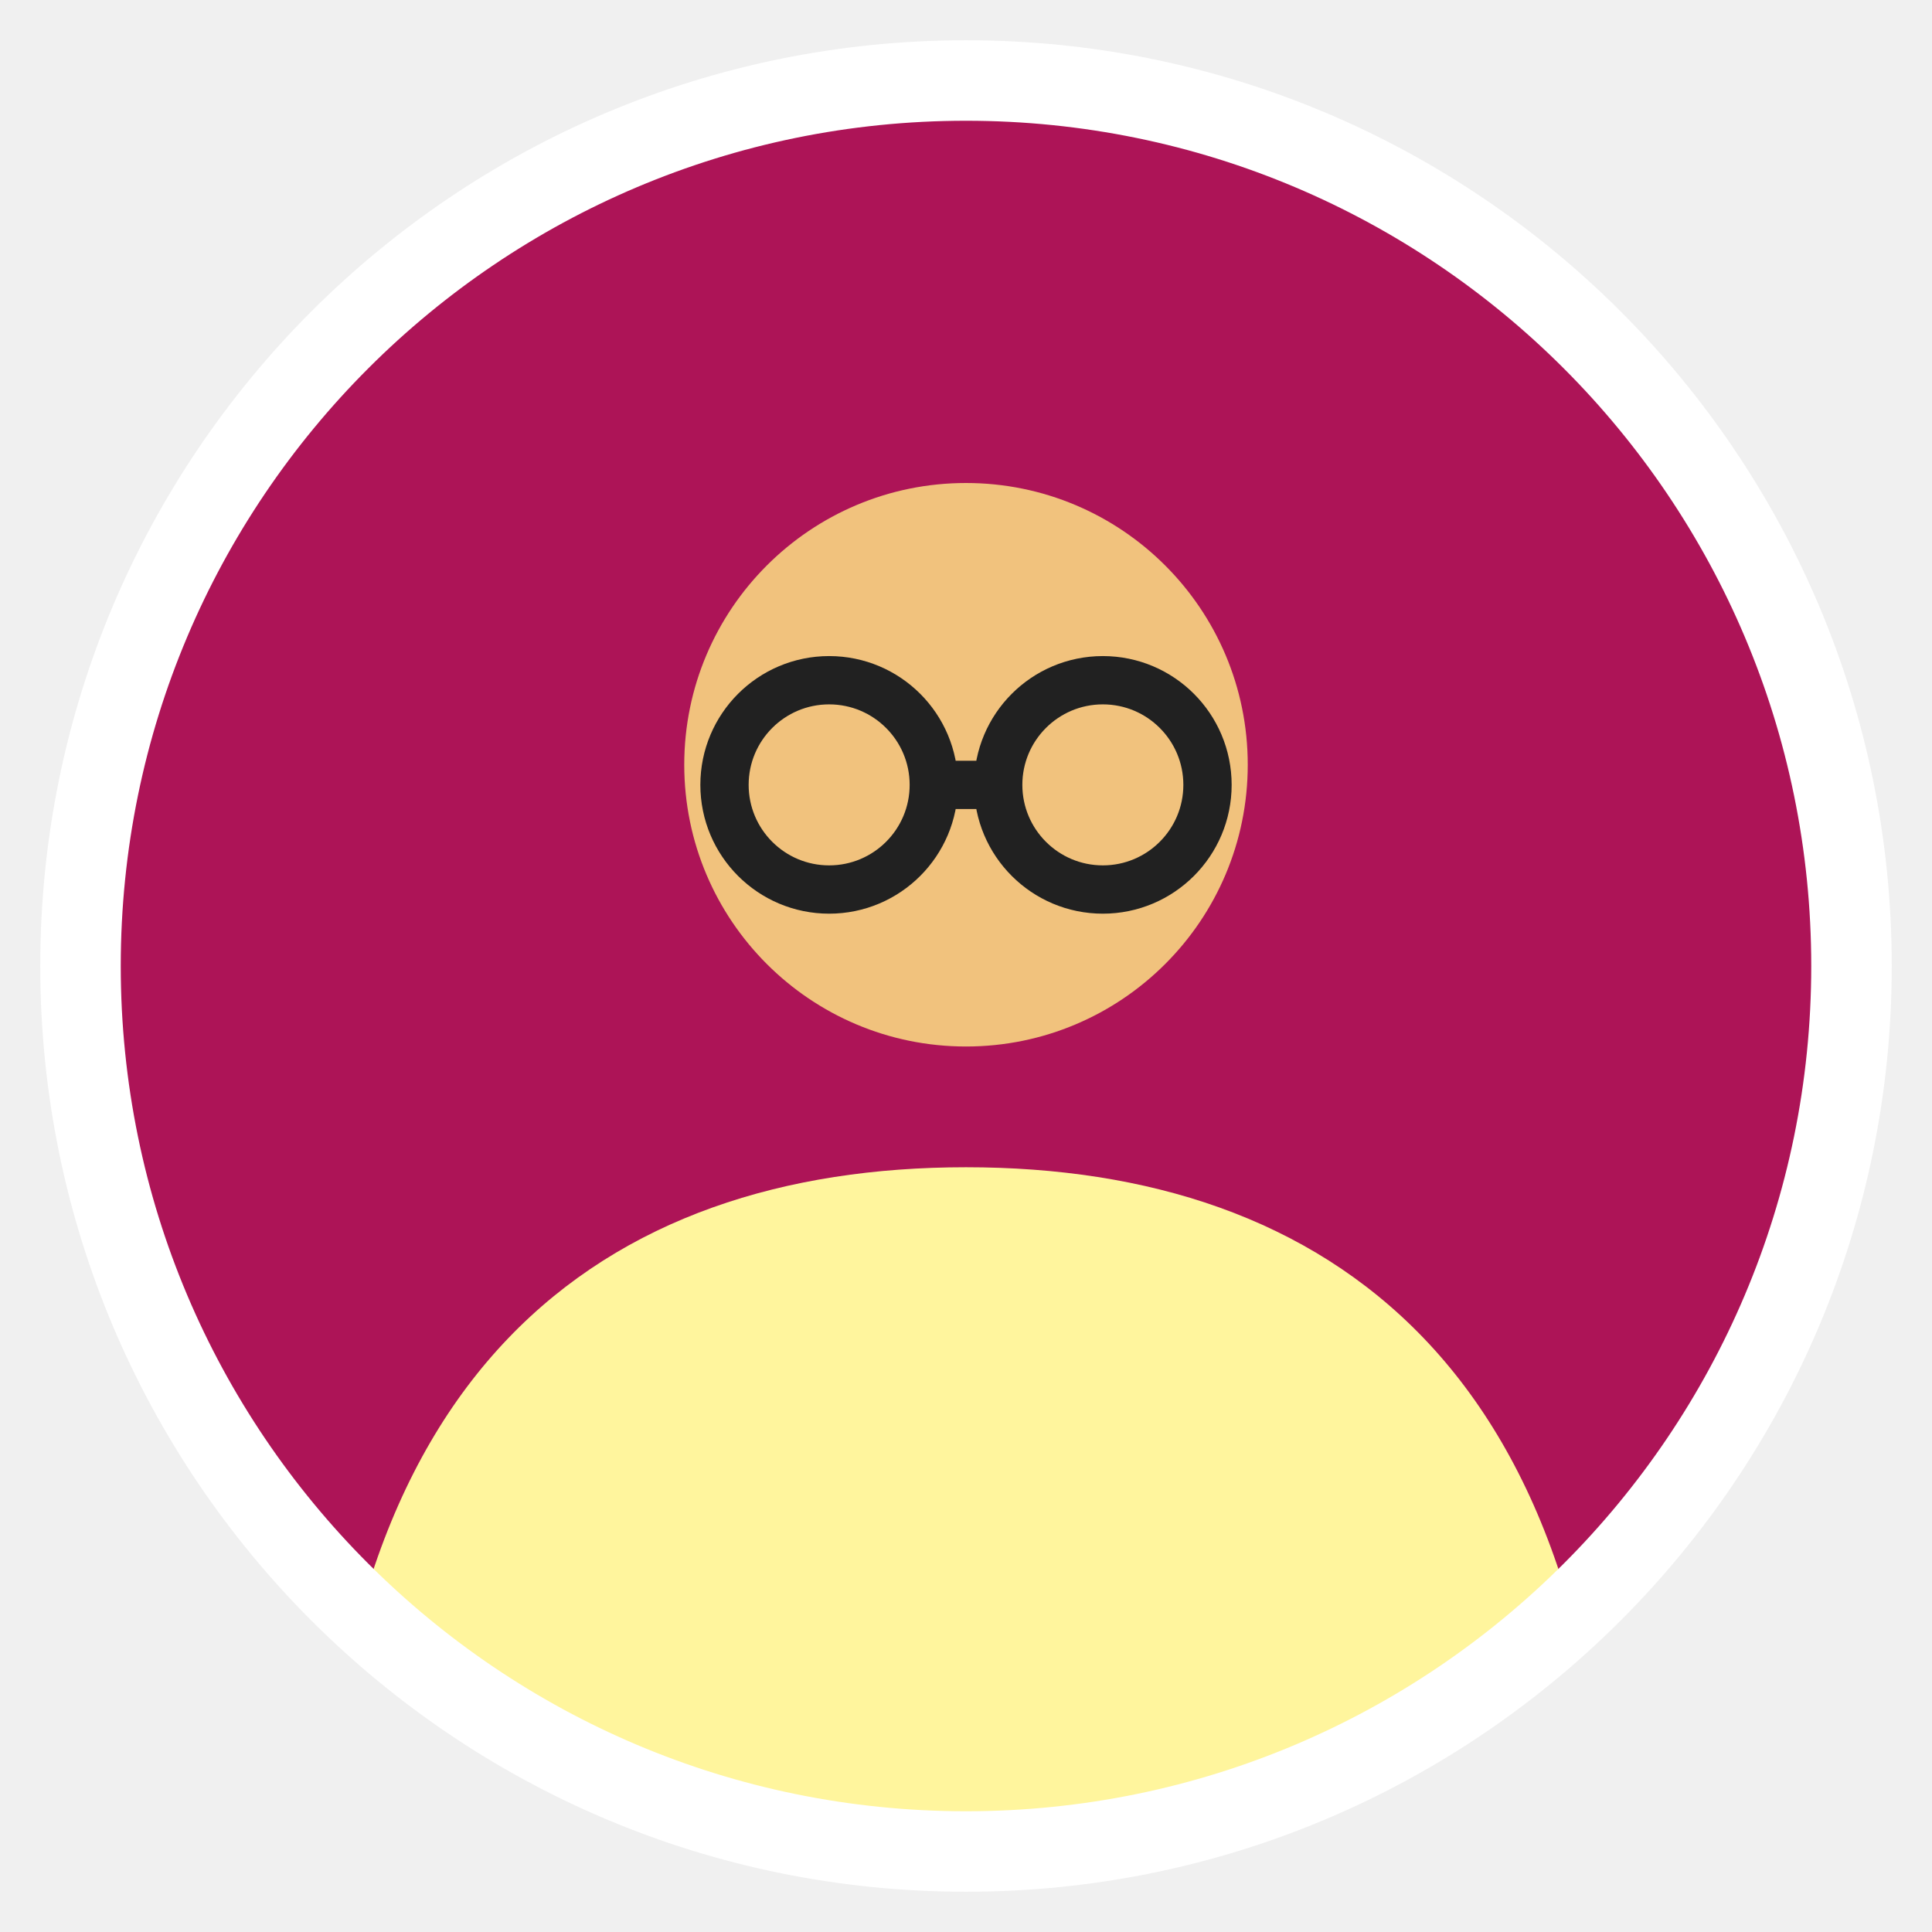
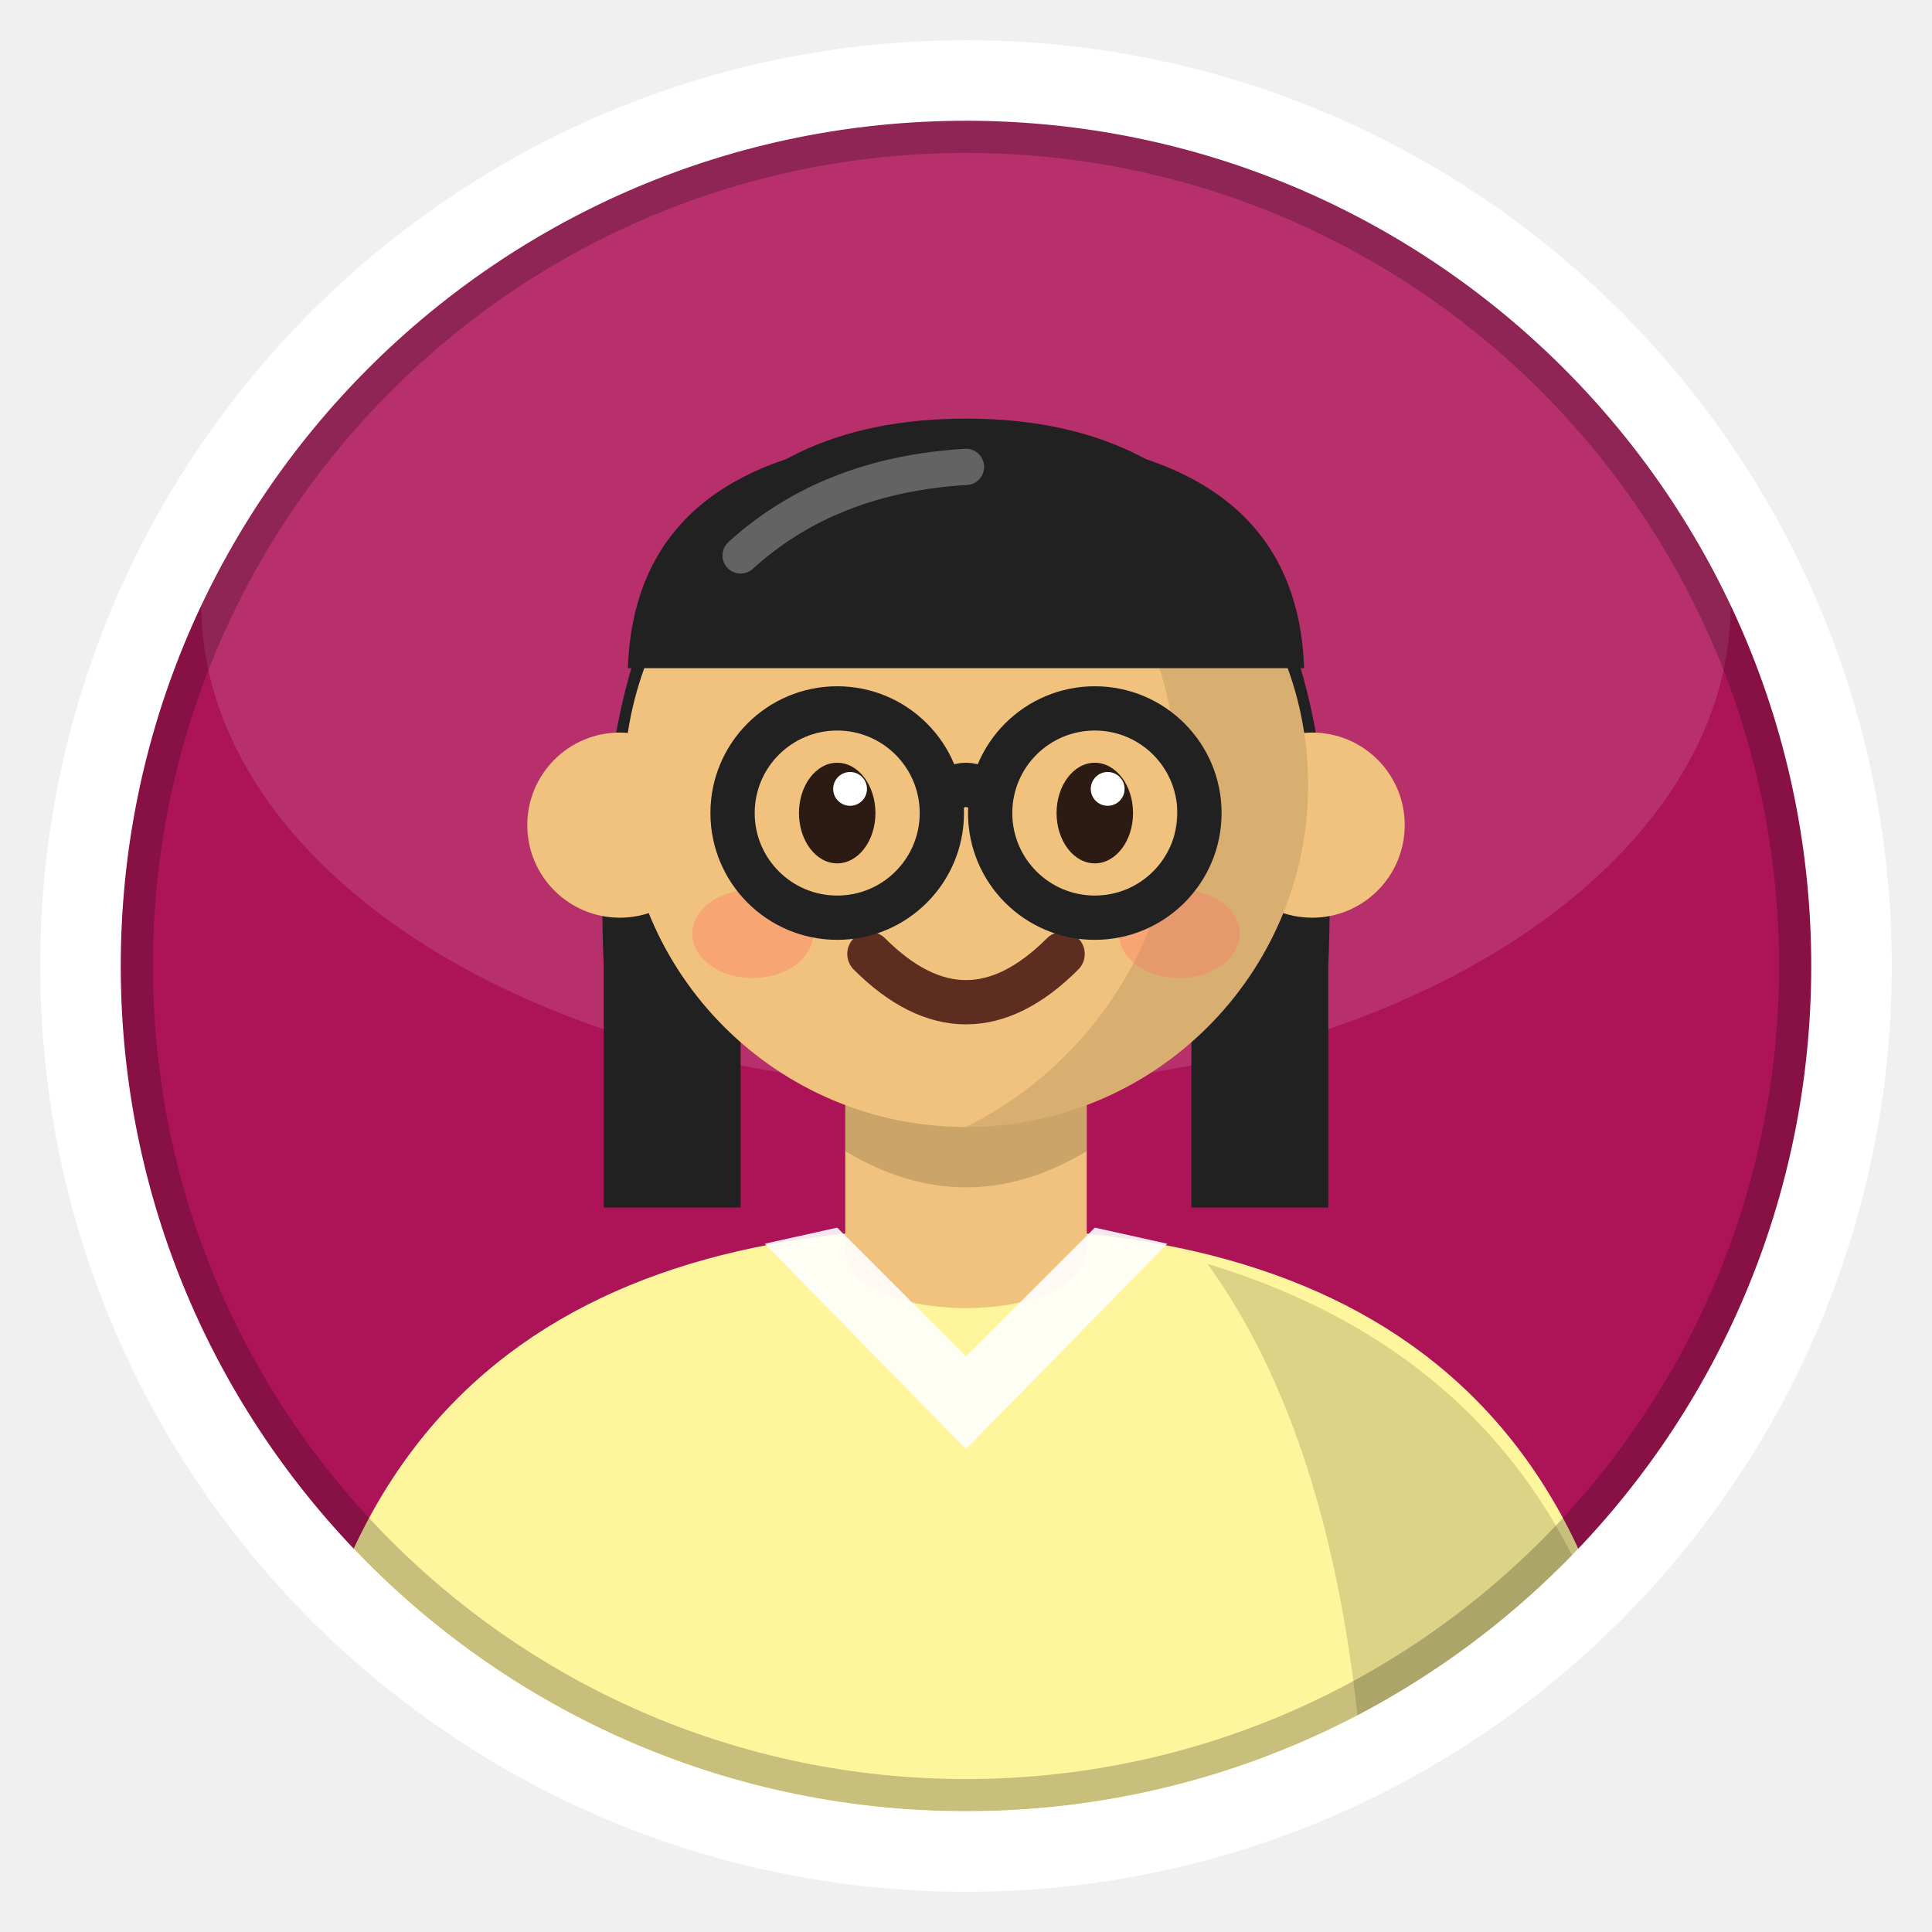
<svg xmlns="http://www.w3.org/2000/svg" width="96" height="96" viewBox="0 0 48 48">
  <defs>
    <clipPath id="c">
      <path d="M2,24 A22,22 0 1,0 46,24 A22,22 0 1,0 2,24 Z" />
    </clipPath>
  </defs>
  <path d="M2,24 A22,22 0 1,0 46,24 A22,22 0 1,0 2,24 Z" fill="#AD1457" />
  <g clip-path="url(#c)">
-     <path d="M8,48 C8,34 15,29 24,29 C33,29 40,34 40,48 Z" fill="#FFF59D" />
-     <path d="M17,19 A7,7 0 1,0 31,19 A7,7 0 1,0 17,19 Z" fill="#F1C27D" />
-     <path d="M18,19.5 A2.6,2.6 0 1,0 23.2,19.5 A2.6,2.6 0 1,0 18,19.5 Z M24.8,19.5 A2.6,2.6 0 1,0 30,19.5 A2.6,2.6 0 1,0 24.8,19.5 Z M23.2,19.5 L24.8,19.5" fill="none" stroke="#212121" stroke-width="1.2" stroke-linecap="round" stroke-linejoin="round" />
+     <path d="M5,15 A19,12 0 1,0 43,15 A19,12 0 1,0 5,15 Z" fill="#FFFFFF" fill-opacity="0.12" />
+     <path d="M15,24 Q14.4,10.4 24,10.4 Q33.6,10.4 33,24 L33,30 L29.6,30 L29.6,19 L18.4,19 L18.4,30 L15,30 Z" fill="#212121" />
+     <path d="M7,48 C7,35 14,30.5 24,30.5 C34,30.5 41,35 41,48 Z" fill="#FFF59D" />
+     <path d="M30,31.4 C36.6,33.4 41,38.4 41,48 L34,48 C34,40.5 32.6,35 30,31.4 Z" fill="#000000" fill-opacity="0.14" />
+     <path d="M21,25.5 H27 V31 C27,33 21,33 21,31 Z" fill="#F1C27D" />
+     <path d="M21,26.5 H27 V28.6 C25,29.8 23,29.8 21,28.6 Z" fill="#000000" fill-opacity="0.16" />
+     <path d="M19,30.9 L24,36 L29,30.9 L27.2,30.5 L24,33.7 L20.8,30.5 Z" fill="#FFFFFF" fill-opacity="0.9" />
+     <path d="M13.1,20.5 A2.3,2.3 0 1,0 17.7,20.5 A2.3,2.3 0 1,0 13.1,20.5 Z M30.3,20.5 A2.3,2.3 0 1,0 34.9,20.5 A2.3,2.3 0 1,0 30.3,20.5 Z" fill="#F1C27D" />
+     <path d="M15.5,19.5 A8.5,8.5 0 1,0 32.5,19.5 A8.5,8.5 0 1,0 15.5,19.5 Z" fill="#F1C27D" />
+     <path d="M24,11 A8.5,8.5 0 0,1 24,28 A9.5,9.5 0 0,0 24,11 Z" fill="#000000" fill-opacity="0.1" />
+     <path d="M19.85,20.2 A0.95,1.25 0 1,0 21.75,20.2 A0.95,1.25 0 1,0 19.85,20.2 Z M26.25,20.2 A0.95,1.25 0 1,0 28.15,20.2 A0.95,1.25 0 1,0 26.25,20.2 Z" fill="#2B1B12" />
+     <path d="M20.7,19.6 A0.42,0.42 0 1,0 21.54,19.6 A0.42,0.42 0 1,0 20.7,19.6 Z M27.1,19.6 A0.42,0.42 0 1,0 27.94,19.6 A0.42,0.42 0 1,0 27.1,19.6 Z" fill="#FFFFFF" />
+     <path d="M17.2,23.2 A1.5,1.1 0 1,0 20.2,23.2 A1.5,1.1 0 1,0 17.2,23.2 Z M27.8,23.2 A1.5,1.1 0 1,0 30.8,23.2 A1.5,1.1 0 1,0 27.8,23.2 Z" fill="#FF6F61" fill-opacity="0.35" />
+     <path d="M21.6,23.7 Q24,26.1 26.4,23.7" fill="none" stroke="#5D2E1F" stroke-width="1.1" stroke-linecap="round" stroke-linejoin="round" />
+     <path d="M15.6,16.6 Q15.8,10.8 24,10.8 Q32.2,10.8 32.4,16.6 Z" fill="#212121" />
+     <path d="M18.2,20.2 A2.6,2.6 0 1,0 23.4,20.2 A2.6,2.6 0 1,0 18.2,20.2 Z M24.6,20.2 A2.6,2.6 0 1,0 29.8,20.2 A2.6,2.6 0 1,0 24.6,20.2 Z M23.4,19.8 Q24,19.2 24.6,19.8" fill="none" stroke="#212121" stroke-width="1.1" stroke-linecap="round" stroke-linejoin="round" />
+     <path d="M18.4,13.8 Q20.6,11.8 24,11.6" fill="none" stroke="#FFFFFF" stroke-width="0.9" stroke-linecap="round" stroke-linejoin="round" stroke-opacity="0.3" />
  </g>
+   <path d="M3.4,24 A20.6,20.6 0 1,0 44.6,24 A20.6,20.6 0 1,0 3.4,24 Z" fill="none" stroke="#000000" stroke-width="0.8" stroke-linecap="round" stroke-linejoin="round" stroke-opacity="0.22" />
  <path d="M2,24 A22,22 0 1,0 46,24 A22,22 0 1,0 2,24 Z" fill="none" stroke="#FFFFFF" stroke-width="2" stroke-linecap="round" stroke-linejoin="round" />
</svg>
